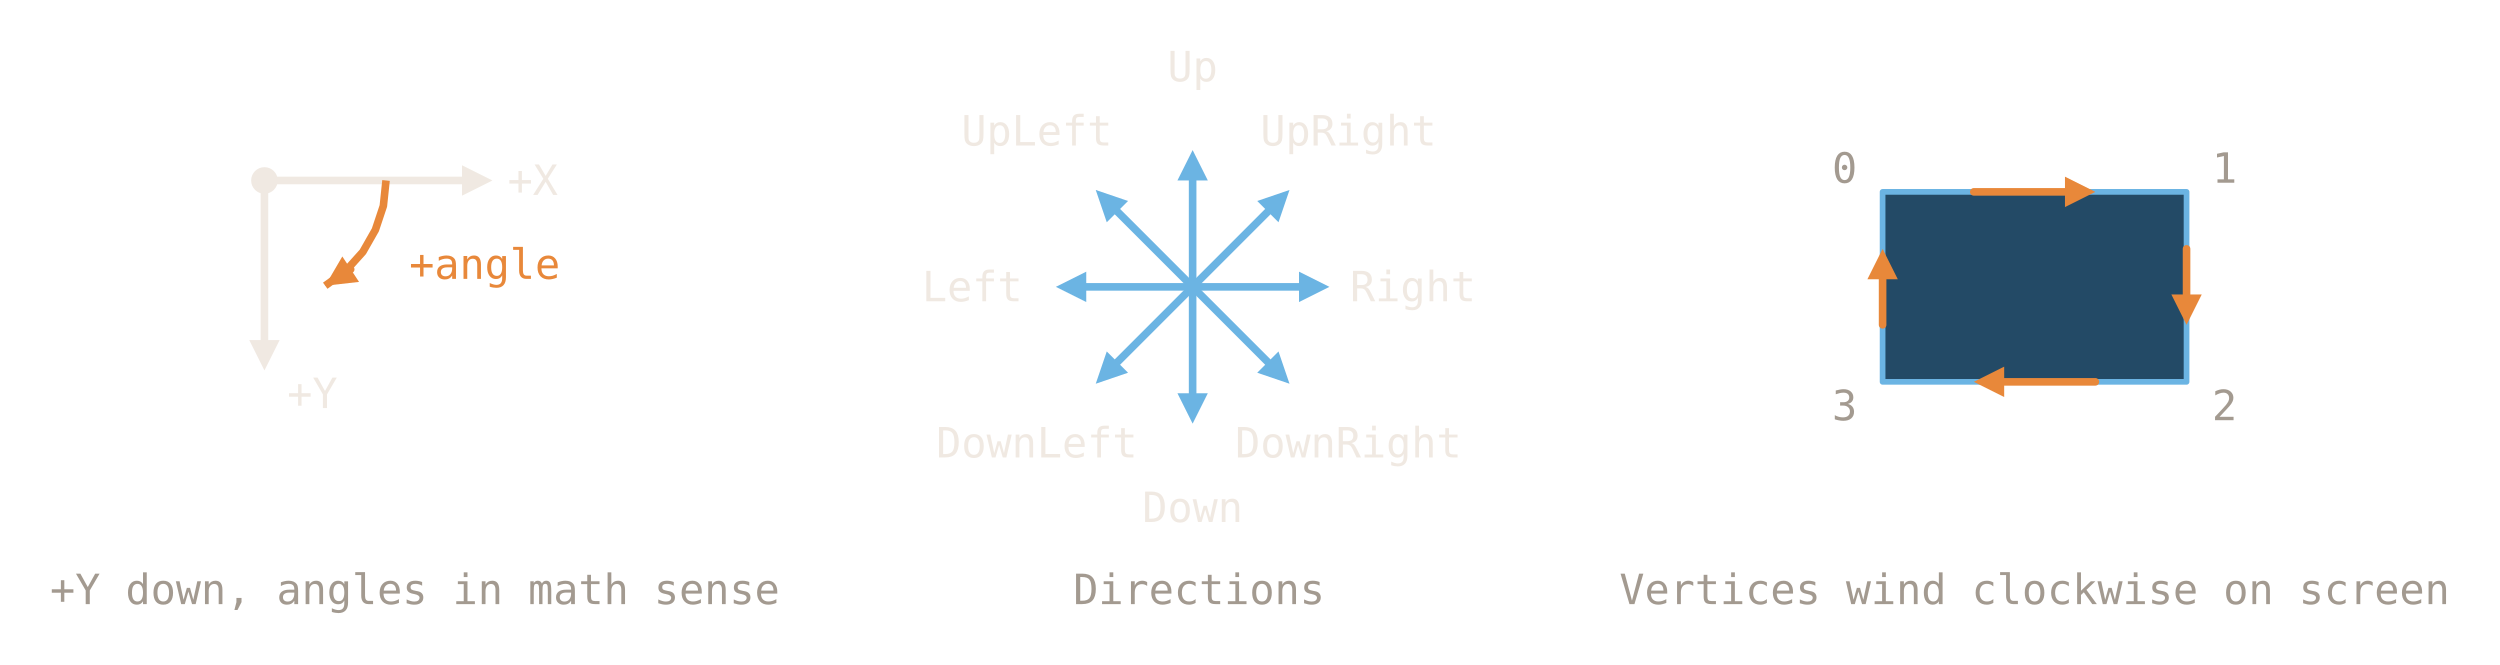
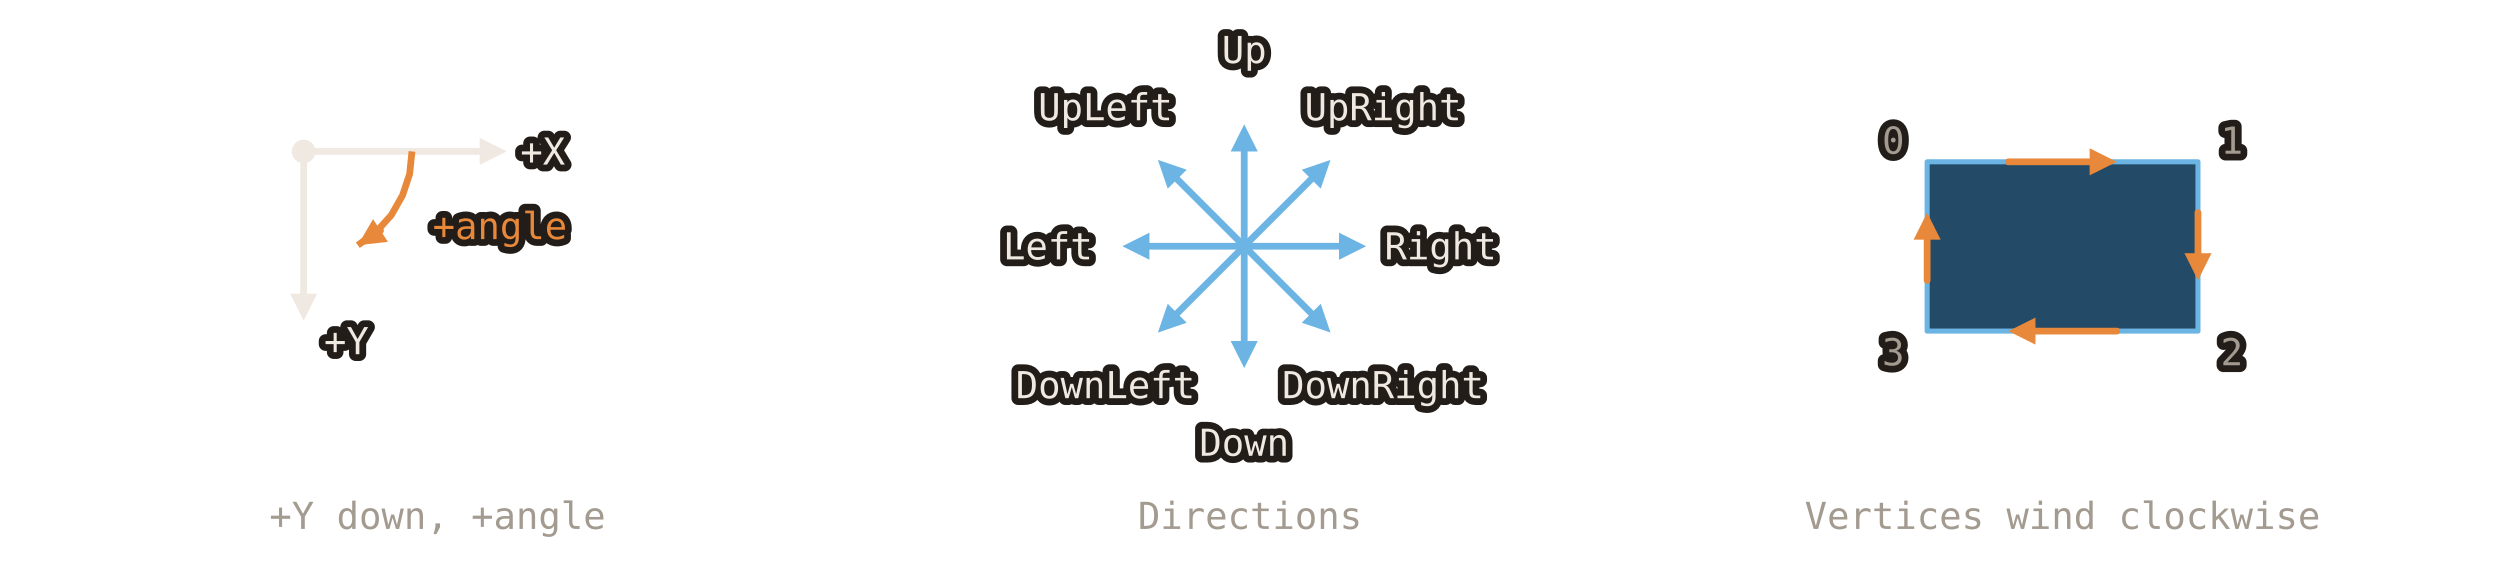
- <svg xmlns="http://www.w3.org/2000/svg" width="658" height="175" viewBox="0 0 658 175" role="img">
-   <g transform="translate(69.6 47.5)">
+ <svg xmlns="http://www.w3.org/2000/svg" width="960" height="220" viewBox="0 0 960 220" role="img">
+   <g transform="translate(116.6 51.0) scale(1.3) translate(-0.0 5.5)">
    <line x1="0.0" y1="0.0" x2="52.0" y2="0.0" stroke="#f0e9e2" stroke-width="2" stroke-linecap="round" />
    <polygon points="60.0,0.0 52.0,4.0 52.0,-4.0" fill="#f0e9e2" />
    <line x1="0.0" y1="0.0" x2="0.0" y2="42.0" stroke="#f0e9e2" stroke-width="2" stroke-linecap="round" />
    <polygon points="0.0,50.0 -4.0,42.0 4.0,42.0" fill="#f0e9e2" />
-     <text x="64.0" y="3.8" font-family="ui-monospace, SFMono-Regular, Menlo, Consolas, monospace" font-size="11" text-anchor="start" fill="#f0e9e2">+X</text>
-     <text x="6.0" y="59.9" font-family="ui-monospace, SFMono-Regular, Menlo, Consolas, monospace" font-size="11" text-anchor="start" fill="#f0e9e2">+Y</text>
+     <text x="64.0" y="3.9" font-family="ui-monospace, SFMono-Regular, Menlo, Consolas, monospace" font-size="11" text-anchor="start" fill="#f0e9e2" stroke="#221d19" stroke-width="4" stroke-linejoin="round" paint-order="stroke">+X</text>
+     <text x="6.0" y="59.9" font-family="ui-monospace, SFMono-Regular, Menlo, Consolas, monospace" font-size="11" text-anchor="start" fill="#f0e9e2" stroke="#221d19" stroke-width="4" stroke-linejoin="round" paint-order="stroke">+Y</text>
    <polyline points="32.0,0.0 31.3,6.7 29.2,13.0 25.9,18.8 21.4,23.8 16.0,27.7" fill="none" stroke="#e8883a" stroke-width="2" stroke-linejoin="round" />
    <line x1="18.8" y1="25.9" x2="22.7" y2="23.4" stroke="#e8883a" stroke-width="2" stroke-linecap="round" />
    <polygon points="16.0,27.7 20.5,20.0 24.9,26.7" fill="#e8883a" />
-     <text x="38.1" y="25.9" font-family="ui-monospace, SFMono-Regular, Menlo, Consolas, monospace" font-size="11" text-anchor="start" fill="#e8883a">+angle</text>
+     <text x="38.1" y="25.9" font-family="ui-monospace, SFMono-Regular, Menlo, Consolas, monospace" font-size="11" text-anchor="start" fill="#e8883a" stroke="#221d19" stroke-width="4" stroke-linejoin="round" paint-order="stroke">+angle</text>
    <circle cx="0.0" cy="0.0" r="3.5" fill="#f0e9e2" />
  </g>
-   <text x="109.2" y="159.0" font-family="ui-monospace, SFMono-Regular, Menlo, Consolas, monospace" font-size="11" text-anchor="middle" fill="#a39a90">+Y down, angles in math sense</text>
-   <g transform="translate(313.9 75.5)">
+   <text x="168.0" y="203.1" font-family="ui-monospace, SFMono-Regular, Menlo, Consolas, monospace" font-size="14.3" text-anchor="middle" fill="#a39a90">+Y down, +angle</text>
+   <g transform="translate(384.7 12.0) scale(1.3) translate(71.6 63.5)">
    <line x1="0.0" y1="0.0" x2="28.0" y2="0.0" stroke="#6bb4e3" stroke-width="2" stroke-linecap="round" />
    <polygon points="36.0,0.0 28.0,4.0 28.0,-4.0" fill="#6bb4e3" />
-     <text x="58.0" y="3.8" font-family="ui-monospace, SFMono-Regular, Menlo, Consolas, monospace" font-size="11" text-anchor="middle" fill="#f0e9e2">Right</text>
+     <text x="58.0" y="3.9" font-family="ui-monospace, SFMono-Regular, Menlo, Consolas, monospace" font-size="11" text-anchor="middle" fill="#f0e9e2" stroke="#221d19" stroke-width="4" stroke-linejoin="round" paint-order="stroke">Right</text>
    <line x1="0.0" y1="0.0" x2="19.8" y2="19.8" stroke="#6bb4e3" stroke-width="2" stroke-linecap="round" />
    <polygon points="25.5,25.5 17.0,22.6 22.6,17.0" fill="#6bb4e3" />
-     <text x="41.0" y="44.9" font-family="ui-monospace, SFMono-Regular, Menlo, Consolas, monospace" font-size="11" text-anchor="middle" fill="#f0e9e2">DownRight</text>
+     <text x="41.0" y="44.9" font-family="ui-monospace, SFMono-Regular, Menlo, Consolas, monospace" font-size="11" text-anchor="middle" fill="#f0e9e2" stroke="#221d19" stroke-width="4" stroke-linejoin="round" paint-order="stroke">DownRight</text>
    <line x1="0.0" y1="0.0" x2="0.0" y2="28.0" stroke="#6bb4e3" stroke-width="2" stroke-linecap="round" />
    <polygon points="0.0,36.0 -4.0,28.0 4.0,28.0" fill="#6bb4e3" />
-     <text x="0.0" y="61.9" font-family="ui-monospace, SFMono-Regular, Menlo, Consolas, monospace" font-size="11" text-anchor="middle" fill="#f0e9e2">Down</text>
+     <text x="0.0" y="61.9" font-family="ui-monospace, SFMono-Regular, Menlo, Consolas, monospace" font-size="11" text-anchor="middle" fill="#f0e9e2" stroke="#221d19" stroke-width="4" stroke-linejoin="round" paint-order="stroke">Down</text>
    <line x1="0.0" y1="0.0" x2="-19.8" y2="19.8" stroke="#6bb4e3" stroke-width="2" stroke-linecap="round" />
    <polygon points="-25.5,25.5 -22.6,17.0 -17.0,22.6" fill="#6bb4e3" />
-     <text x="-41.0" y="44.9" font-family="ui-monospace, SFMono-Regular, Menlo, Consolas, monospace" font-size="11" text-anchor="middle" fill="#f0e9e2">DownLeft</text>
+     <text x="-41.0" y="44.9" font-family="ui-monospace, SFMono-Regular, Menlo, Consolas, monospace" font-size="11" text-anchor="middle" fill="#f0e9e2" stroke="#221d19" stroke-width="4" stroke-linejoin="round" paint-order="stroke">DownLeft</text>
    <line x1="0.0" y1="0.0" x2="-28.0" y2="0.0" stroke="#6bb4e3" stroke-width="2" stroke-linecap="round" />
    <polygon points="-36.0,0.0 -28.0,-4.0 -28.0,4.0" fill="#6bb4e3" />
-     <text x="-58.0" y="3.8" font-family="ui-monospace, SFMono-Regular, Menlo, Consolas, monospace" font-size="11" text-anchor="middle" fill="#f0e9e2">Left</text>
+     <text x="-58.0" y="3.9" font-family="ui-monospace, SFMono-Regular, Menlo, Consolas, monospace" font-size="11" text-anchor="middle" fill="#f0e9e2" stroke="#221d19" stroke-width="4" stroke-linejoin="round" paint-order="stroke">Left</text>
    <line x1="0.0" y1="0.0" x2="-19.8" y2="-19.8" stroke="#6bb4e3" stroke-width="2" stroke-linecap="round" />
    <polygon points="-25.5,-25.5 -17.0,-22.6 -22.6,-17.0" fill="#6bb4e3" />
-     <text x="-41.0" y="-37.2" font-family="ui-monospace, SFMono-Regular, Menlo, Consolas, monospace" font-size="11" text-anchor="middle" fill="#f0e9e2">UpLeft</text>
+     <text x="-41.0" y="-37.2" font-family="ui-monospace, SFMono-Regular, Menlo, Consolas, monospace" font-size="11" text-anchor="middle" fill="#f0e9e2" stroke="#221d19" stroke-width="4" stroke-linejoin="round" paint-order="stroke">UpLeft</text>
    <line x1="0.0" y1="0.0" x2="0.0" y2="-28.0" stroke="#6bb4e3" stroke-width="2" stroke-linecap="round" />
    <polygon points="0.0,-36.0 4.0,-28.0 -4.0,-28.0" fill="#6bb4e3" />
-     <text x="0.0" y="-54.1" font-family="ui-monospace, SFMono-Regular, Menlo, Consolas, monospace" font-size="11" text-anchor="middle" fill="#f0e9e2">Up</text>
+     <text x="0.0" y="-54.1" font-family="ui-monospace, SFMono-Regular, Menlo, Consolas, monospace" font-size="11" text-anchor="middle" fill="#f0e9e2" stroke="#221d19" stroke-width="4" stroke-linejoin="round" paint-order="stroke">Up</text>
    <line x1="0.0" y1="0.0" x2="19.8" y2="-19.8" stroke="#6bb4e3" stroke-width="2" stroke-linecap="round" />
    <polygon points="25.5,-25.5 22.6,-17.0 17.0,-22.6" fill="#6bb4e3" />
-     <text x="41.0" y="-37.2" font-family="ui-monospace, SFMono-Regular, Menlo, Consolas, monospace" font-size="11" text-anchor="middle" fill="#f0e9e2">UpRight</text>
+     <text x="41.0" y="-37.2" font-family="ui-monospace, SFMono-Regular, Menlo, Consolas, monospace" font-size="11" text-anchor="middle" fill="#f0e9e2" stroke="#221d19" stroke-width="4" stroke-linejoin="round" paint-order="stroke">UpRight</text>
  </g>
-   <text x="315.6" y="159.0" font-family="ui-monospace, SFMono-Regular, Menlo, Consolas, monospace" font-size="11" text-anchor="middle" fill="#a39a90">Directions</text>
-   <g transform="translate(535.5 75.5)">
+   <text x="480.0" y="203.1" font-family="ui-monospace, SFMono-Regular, Menlo, Consolas, monospace" font-size="14.3" text-anchor="middle" fill="#a39a90">Directions</text>
+   <g transform="translate(722.6 46.8) scale(1.3) translate(53.4 36.8)">
    <polygon points="-40.0,-25.0 40.0,-25.0 40.0,25.0 -40.0,25.0" fill="#234a66" stroke="#6bb4e3" stroke-width="1.5" stroke-linejoin="round" />
    <line x1="-16.0" y1="-25.0" x2="8.0" y2="-25.0" stroke="#e8883a" stroke-width="2" stroke-linecap="round" />
    <polygon points="16.0,-25.0 8.0,-21.0 8.0,-29.0" fill="#e8883a" />
-     <text x="-50.0" y="-27.4" font-family="ui-monospace, SFMono-Regular, Menlo, Consolas, monospace" font-size="11" text-anchor="middle" fill="#a39a90">0</text>
+     <text x="-50.0" y="-27.4" font-family="ui-monospace, SFMono-Regular, Menlo, Consolas, monospace" font-size="11" text-anchor="middle" fill="#a39a90" stroke="#221d19" stroke-width="4" stroke-linejoin="round" paint-order="stroke">0</text>
    <line x1="40.0" y1="-10.0" x2="40.0" y2="2.0" stroke="#e8883a" stroke-width="2" stroke-linecap="round" />
    <polygon points="40.0,10.0 36.0,2.0 44.0,2.0" fill="#e8883a" />
-     <text x="50.0" y="-27.4" font-family="ui-monospace, SFMono-Regular, Menlo, Consolas, monospace" font-size="11" text-anchor="middle" fill="#a39a90">1</text>
+     <text x="50.0" y="-27.4" font-family="ui-monospace, SFMono-Regular, Menlo, Consolas, monospace" font-size="11" text-anchor="middle" fill="#a39a90" stroke="#221d19" stroke-width="4" stroke-linejoin="round" paint-order="stroke">1</text>
    <line x1="16.0" y1="25.0" x2="-8.0" y2="25.0" stroke="#e8883a" stroke-width="2" stroke-linecap="round" />
    <polygon points="-16.0,25.0 -8.0,21.0 -8.0,29.0" fill="#e8883a" />
-     <text x="50.0" y="35.1" font-family="ui-monospace, SFMono-Regular, Menlo, Consolas, monospace" font-size="11" text-anchor="middle" fill="#a39a90">2</text>
+     <text x="50.0" y="35.1" font-family="ui-monospace, SFMono-Regular, Menlo, Consolas, monospace" font-size="11" text-anchor="middle" fill="#a39a90" stroke="#221d19" stroke-width="4" stroke-linejoin="round" paint-order="stroke">2</text>
    <line x1="-40.0" y1="10.0" x2="-40.0" y2="-2.0" stroke="#e8883a" stroke-width="2" stroke-linecap="round" />
    <polygon points="-40.0,-10.0 -36.0,-2.0 -44.0,-2.0" fill="#e8883a" />
-     <text x="-50.0" y="35.1" font-family="ui-monospace, SFMono-Regular, Menlo, Consolas, monospace" font-size="11" text-anchor="middle" fill="#a39a90">3</text>
+     <text x="-50.0" y="35.1" font-family="ui-monospace, SFMono-Regular, Menlo, Consolas, monospace" font-size="11" text-anchor="middle" fill="#a39a90" stroke="#221d19" stroke-width="4" stroke-linejoin="round" paint-order="stroke">3</text>
  </g>
-   <text x="535.5" y="159.0" font-family="ui-monospace, SFMono-Regular, Menlo, Consolas, monospace" font-size="11" text-anchor="middle" fill="#a39a90">Vertices wind clockwise on screen</text>
+   <text x="792.0" y="203.1" font-family="ui-monospace, SFMono-Regular, Menlo, Consolas, monospace" font-size="14.3" text-anchor="middle" fill="#a39a90">Vertices wind clockwise</text>
</svg>
